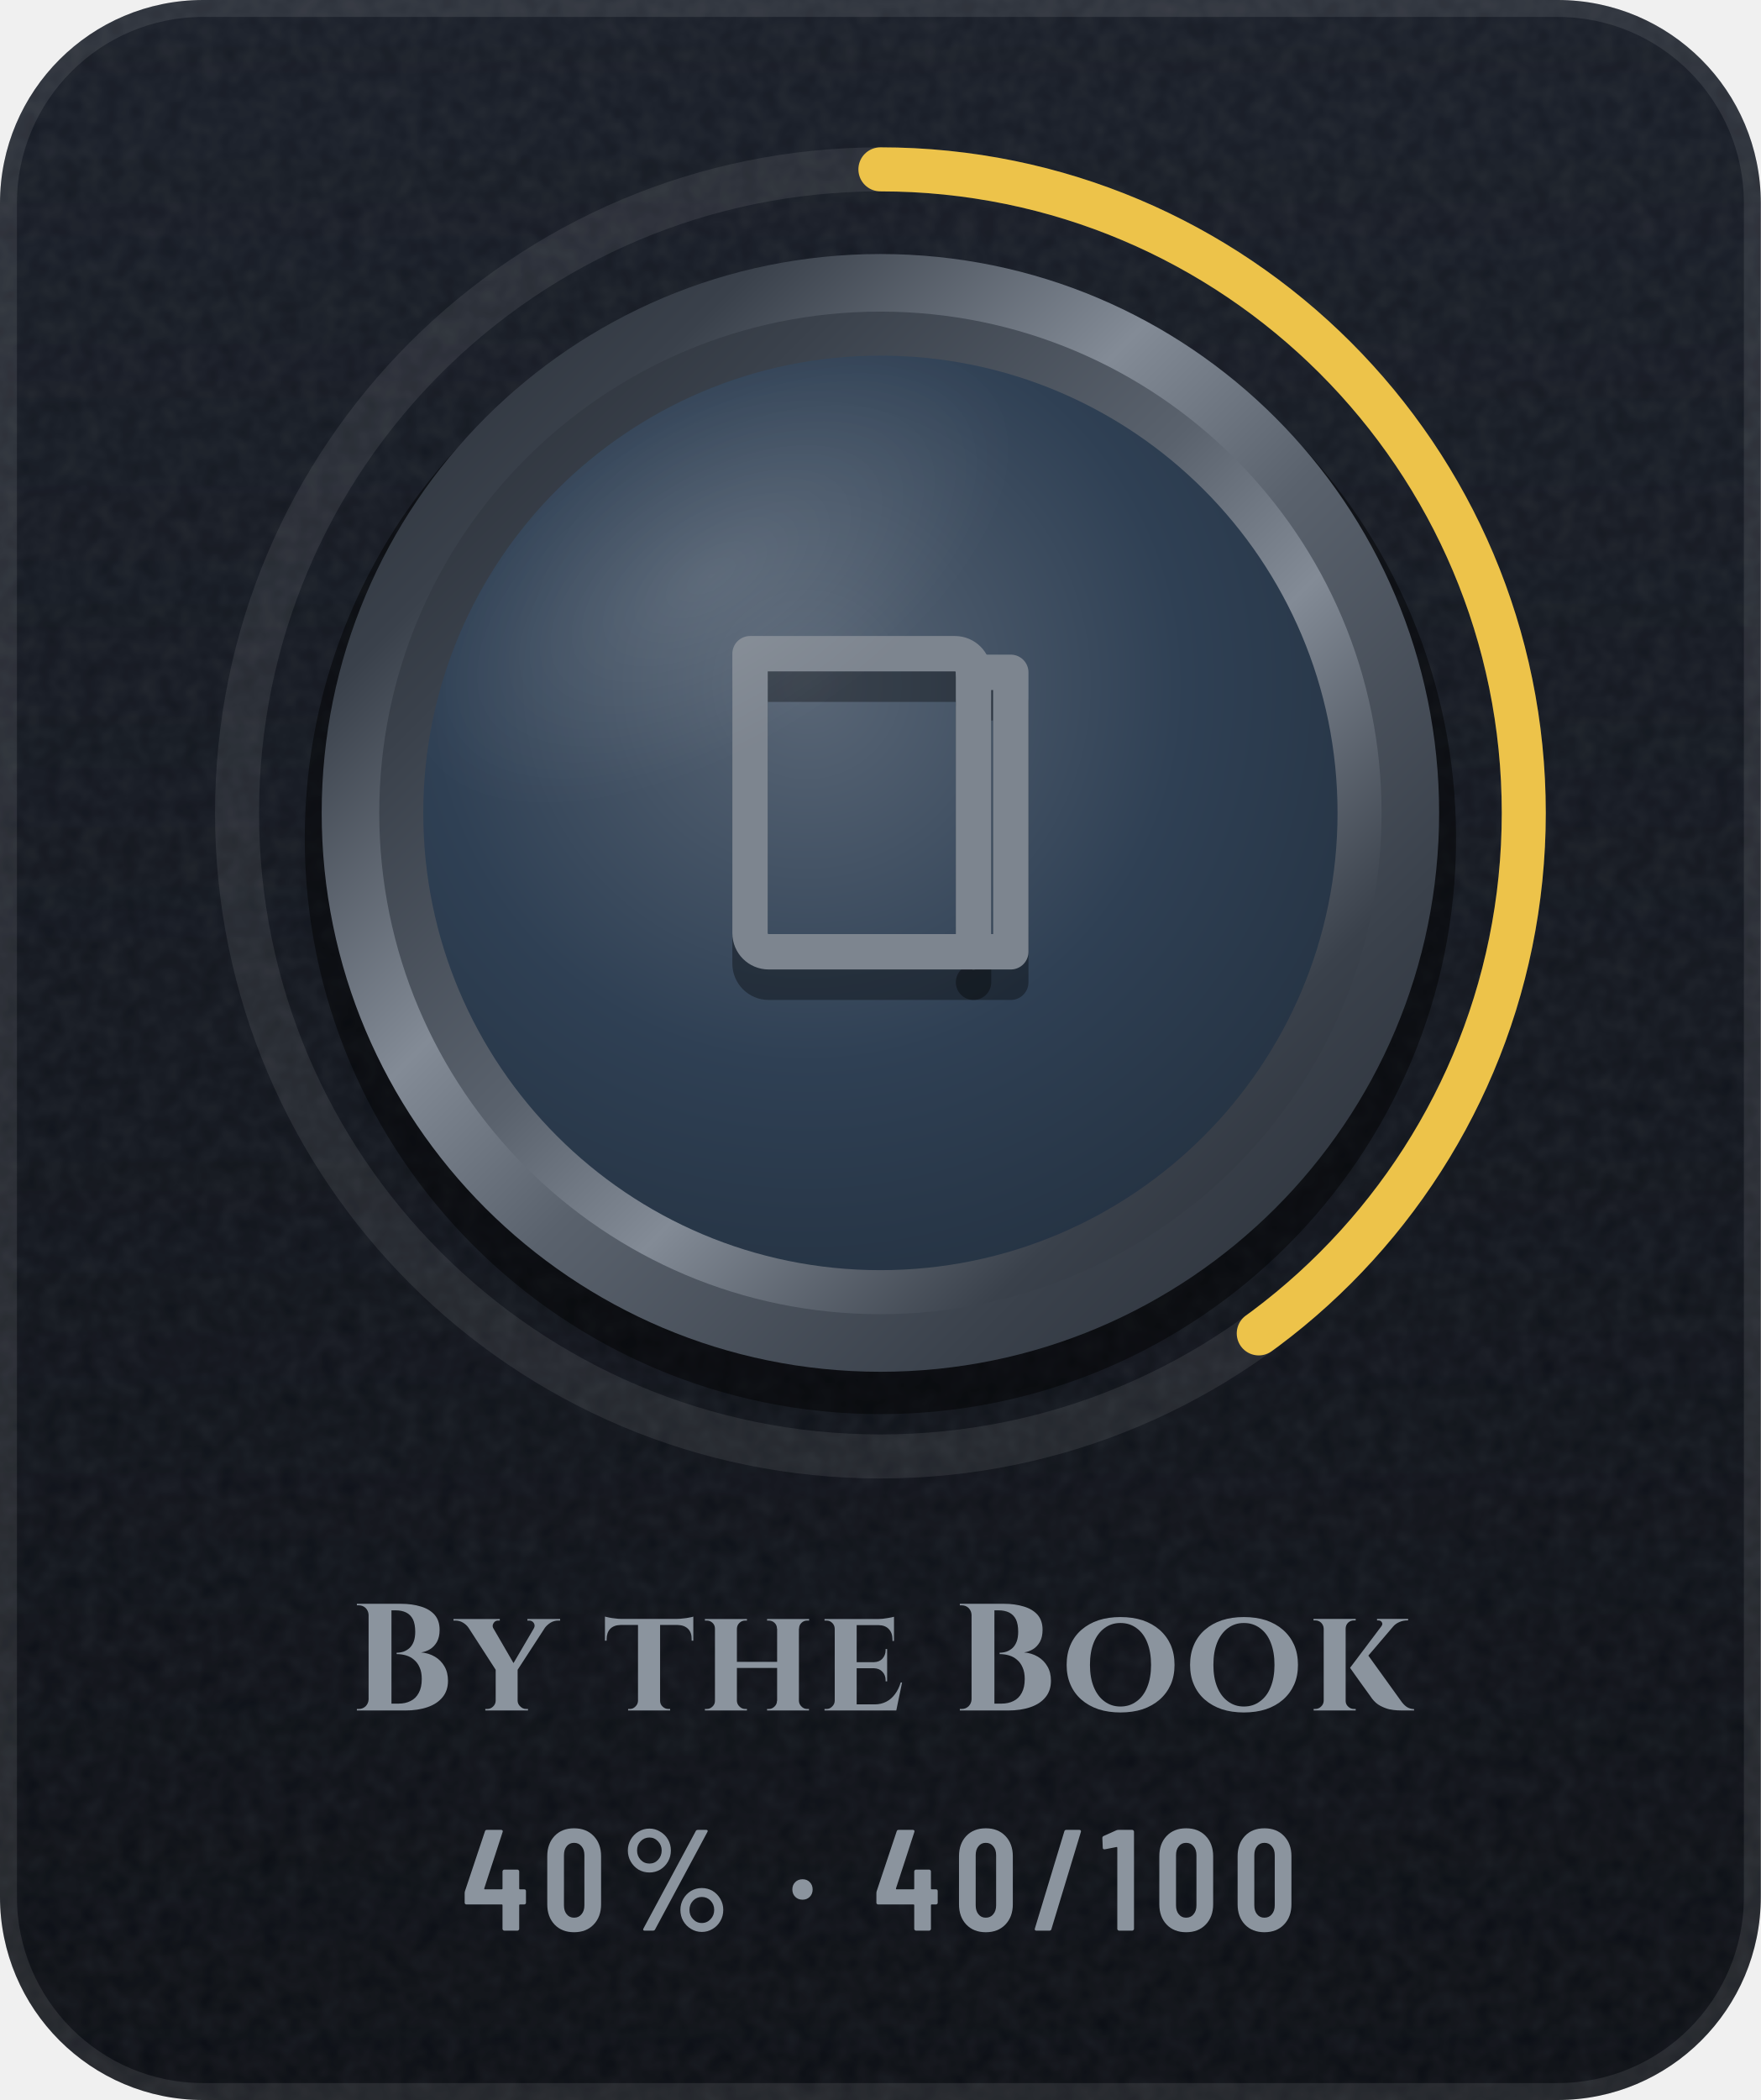
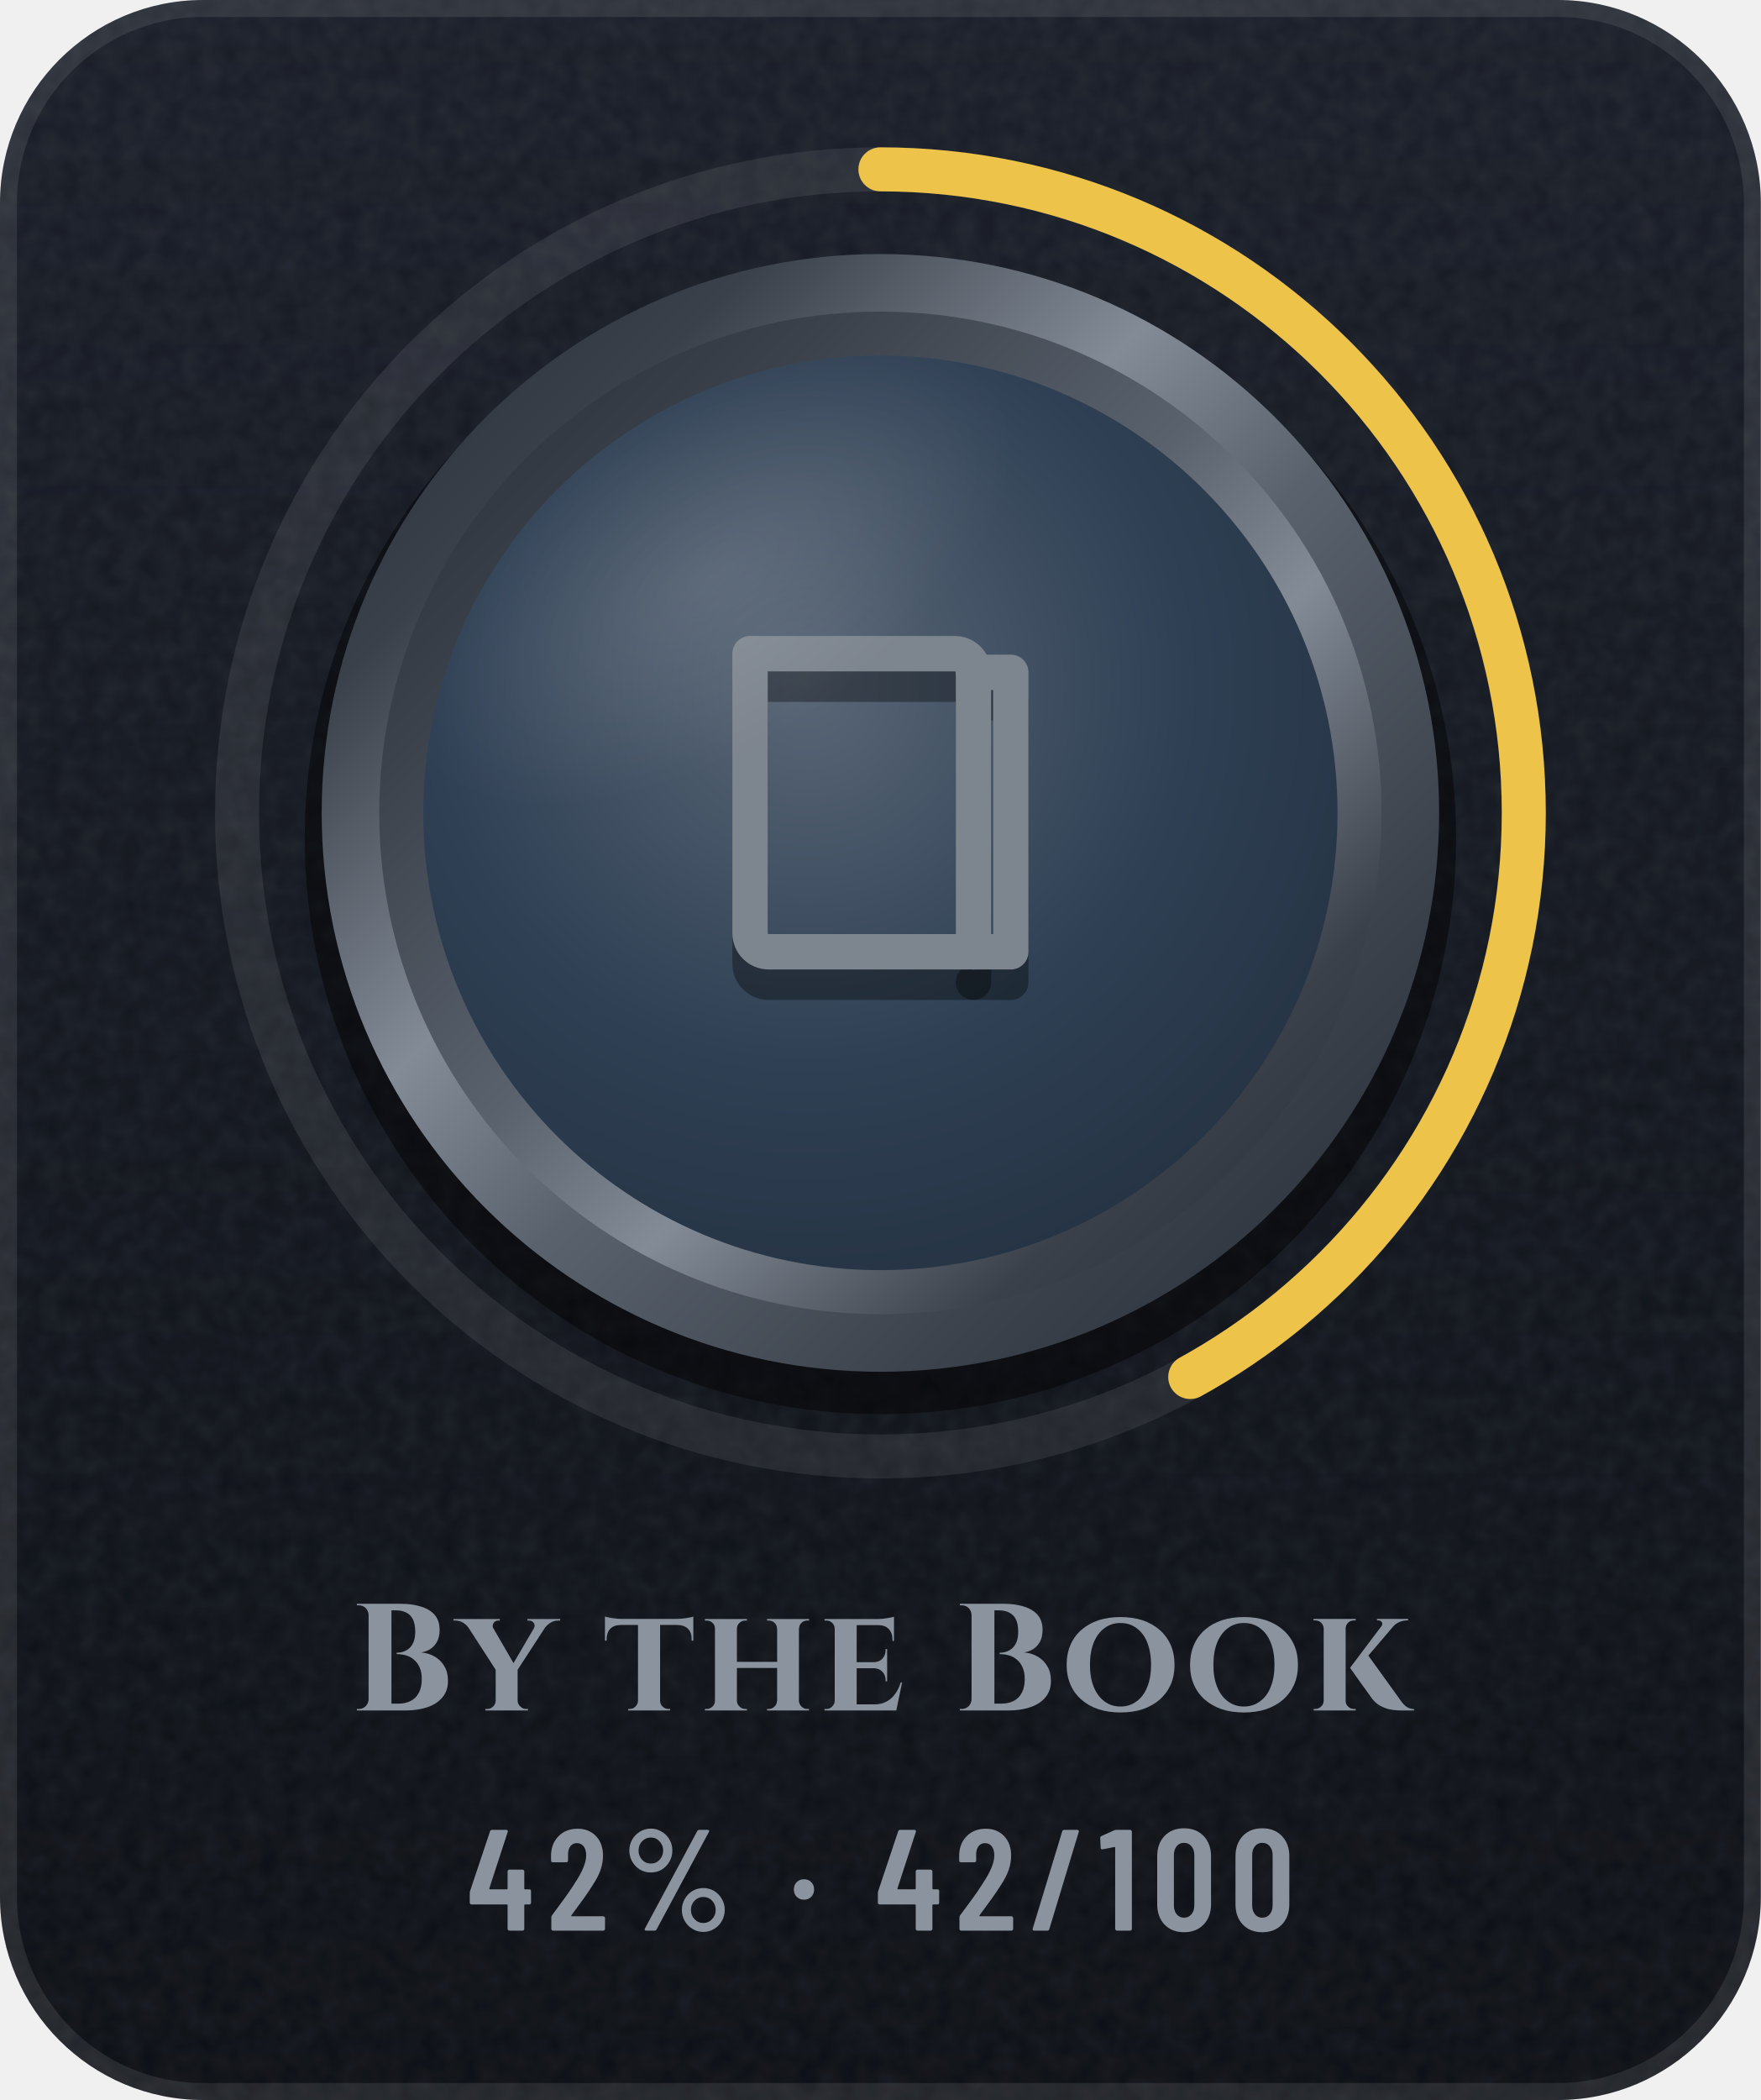
- <svg xmlns="http://www.w3.org/2000/svg" width="104" height="124" viewBox="0 0 104 124" role="img" aria-label="By the Book: 40% (40 of 100)">
+ <svg xmlns="http://www.w3.org/2000/svg" width="104" height="124" viewBox="0 0 104 124" role="img" aria-label="By the Book: 42% (42 of 100)">
  <defs>
    <linearGradient id="bg" x1="0" y1="0" x2="0" y2="1">
      <stop offset="0" stop-color="#171C26" />
      <stop offset="1" stop-color="#0A0D13" />
    </linearGradient>
    <clipPath id="card">
      <rect width="104" height="124" rx="12" />
    </clipPath>
    <filter id="grain" x="0" y="0" width="100%" height="100%">
      <feTurbulence type="fractalNoise" baseFrequency=".85" numOctaves="2" stitchTiles="stitch" />
      <feColorMatrix values="0 0 0 0 1 0 0 0 0 1 0 0 0 0 1 0 0 0 .07 0" />
    </filter>
    <radialGradient id="glow" cx=".5" cy=".5" r=".5">
      <stop offset="0" stop-color="#5A626D" stop-opacity="0" />
      <stop offset="1" stop-color="#5A626D" stop-opacity="0" />
    </radialGradient>
    <linearGradient id="mh" x1="0" y1="0" x2="1" y2="0">
      <stop offset="0" stop-color="#252A32" />
      <stop offset="0.2" stop-color="#3A414B" />
      <stop offset="0.4" stop-color="#838B96" />
      <stop offset="0.54" stop-color="#5A626D" />
      <stop offset="0.78" stop-color="#3A414B" />
      <stop offset="1" stop-color="#252A32" />
    </linearGradient>
    <linearGradient id="md" x1="0" y1="0" x2="1" y2="1">
      <stop offset="0" stop-color="#252A32" />
      <stop offset="0.2" stop-color="#3A414B" />
      <stop offset="0.4" stop-color="#838B96" />
      <stop offset="0.54" stop-color="#5A626D" />
      <stop offset="0.78" stop-color="#3A414B" />
      <stop offset="1" stop-color="#252A32" />
    </linearGradient>
    <linearGradient id="mdr" x1="1" y1="1" x2="0" y2="0">
      <stop offset="0" stop-color="#252A32" />
      <stop offset="0.2" stop-color="#3A414B" />
      <stop offset="0.4" stop-color="#838B96" />
      <stop offset="0.54" stop-color="#5A626D" />
      <stop offset="0.78" stop-color="#3A414B" />
      <stop offset="1" stop-color="#252A32" />
    </linearGradient>
    <linearGradient id="dia" x1="0" y1="0" x2="1" y2="0">
      <stop offset="0" stop-color="#6CCBFF" />
      <stop offset=".5" stop-color="#C4B2FF" />
      <stop offset="1" stop-color="#F29BDD" />
    </linearGradient>
    <linearGradient id="pb" x1="0" y1="0" x2="1" y2="0">
      <stop offset="0" stop-color="#8F5125" />
      <stop offset="1" stop-color="#F5C69A" />
    </linearGradient>
    <linearGradient id="shg" x1="0" y1="0" x2="1" y2="0">
      <stop offset="0" stop-color="#FFFFFF" stop-opacity="0" />
      <stop offset=".5" stop-color="#FFFFFF" stop-opacity=".6" />
      <stop offset="1" stop-color="#FFFFFF" stop-opacity="0" />
    </linearGradient>
    <radialGradient id="en" cx=".42" cy=".36" r=".75">
      <stop offset="0" stop-color="#596676" />
      <stop offset=".55" stop-color="#2F4054" />
      <stop offset="1" stop-color="#23303F" />
    </radialGradient>
    <linearGradient id="ig" gradientUnits="userSpaceOnUse" x1="0" y1="34" x2="0" y2="62">
      <stop offset="0" stop-color="#7D858F" />
      <stop offset="1" stop-color="#4E5661" />
    </linearGradient>
    <radialGradient id="gl" cx=".5" cy=".5" r=".5">
      <stop offset="0" stop-color="#FFFFFF" stop-opacity=".45" />
      <stop offset="1" stop-color="#FFFFFF" stop-opacity="0" />
    </radialGradient>
    <clipPath id="fc">
      <circle cx="52" cy="48" r="27" />
    </clipPath>
  </defs>
  <g clip-path="url(#card)">
    <rect width="104" height="124" fill="url(#bg)" />
    <rect width="104" height="124" filter="url(#grain)" />
  </g>
  <rect x=".5" y=".5" width="103" height="123" rx="11.5" fill="none" stroke="#FFFFFF" stroke-opacity=".09" />
  <circle cx="52" cy="48" r="48" fill="url(#glow)" />
  <circle cx="52" cy="48" r="38" fill="none" stroke="#FFFFFF" stroke-opacity=".08" stroke-width="2.6" />
-   <circle cx="52" cy="48" r="38" fill="none" stroke="#EDC34A" stroke-width="2.6" stroke-linecap="round" stroke-dasharray="95.5 238.8" transform="rotate(-90 52 48)" />
+   <circle cx="52" cy="48" r="38" fill="none" stroke="#EDC34A" stroke-width="2.6" stroke-linecap="round" stroke-dasharray="100.3 238.8" transform="rotate(-90 52 48)" />
  <circle cx="52" cy="49.5" r="34" fill="#000000" fill-opacity=".45" />
  <circle cx="52" cy="48" r="33" fill="url(#md)" />
  <circle cx="52" cy="48" r="29.6" fill="url(#mdr)" />
  <circle cx="52" cy="48" r="27" fill="url(#en)" />
  <g transform="translate(38.8 36) scale(1.1)" fill="none" stroke="#000000" stroke-width="1.9" stroke-linecap="round" stroke-linejoin="round" stroke-opacity=".35">
    <path d="M5 4h11a1 1 0 0 1 1 1v15H6a1 1 0 0 1-1-1z" />
    <path d="M17 5h2v15h-2" />
  </g>
  <g transform="translate(38.8 34.2) scale(1.1)" fill="none" stroke="url(#ig)" stroke-width="1.9" stroke-linecap="round" stroke-linejoin="round">
    <path d="M5 4h11a1 1 0 0 1 1 1v15H6a1 1 0 0 1-1-1z" />
    <path d="M17 5h2v15h-2" />
  </g>
  <g clip-path="url(#fc)">
    <ellipse cx="42" cy="34" rx="20" ry="10" transform="rotate(-32 42 34)" fill="url(#gl)" opacity=".25" />
  </g>
  <g transform="translate(20.7 101) scale(0.009 -0.009)" fill="#8B949E">
    <use href="#s66" x="0" />
    <use href="#s121" x="707" />
    <use href="#s116" x="1660" />
    <use href="#s104" x="2292" />
    <use href="#s101" x="3077" />
    <use href="#s66" x="3957" />
    <use href="#s111" x="4665" />
    <use href="#s111" x="5475" />
    <use href="#s107" x="6285" />
  </g>
-   <g transform="translate(27.3 114) scale(0.0085 -0.0085)" fill="#8B949E">
+   <g transform="translate(27.6 114) scale(0.0085 -0.0085)" fill="#8B949E">
    <use href="#m52" x="0" />
-     <use href="#m48" x="553" />
-     <use href="#m37" x="1097" />
-     <use href="#m183" x="2257" />
-     <use href="#m52" x="2861" />
-     <use href="#m48" x="3414" />
-     <use href="#m47" x="3958" />
-     <use href="#m49" x="4438" />
-     <use href="#m48" x="4806" />
-     <use href="#m48" x="5350" />
+     <use href="#m50" x="553" />
+     <use href="#m37" x="1072" />
+     <use href="#m183" x="2232" />
+     <use href="#m52" x="2836" />
+     <use href="#m50" x="3389" />
+     <use href="#m47" x="3908" />
+     <use href="#m49" x="4388" />
+     <use href="#m48" x="4756" />
+     <use href="#m48" x="5300" />
  </g>
  <defs>
    <path id="m37" d="M54 557Q54 598 74 633Q94 668 128 688Q163 709 204 709Q244 709 278 688Q313 668 333 633Q353 598 353 557Q353 515 333 480Q313 445 279 424Q245 404 204 404Q163 404 128 424Q94 445 74 480Q54 515 54 557ZM162 14 526 692Q530 700 541 700H599Q606 700 608 696Q610 692 607 686L243 8Q239 0 228 0H170Q163 0 161 4Q159 8 162 14ZM289 557Q289 594 264 620Q239 647 204 647Q168 647 143 621Q118 595 118 557Q118 519 143 492Q168 466 204 466Q240 466 264 492Q289 519 289 557ZM419 144Q419 185 439 220Q459 255 493 276Q527 296 568 296Q609 296 643 276Q677 255 697 220Q717 185 717 144Q717 102 697 67Q677 32 643 12Q609 -9 568 -9Q527 -9 493 12Q459 32 439 67Q419 102 419 144ZM654 144Q654 182 629 208Q604 234 568 234Q532 234 507 208Q482 182 482 144Q482 106 507 80Q532 53 568 53Q604 53 629 80Q654 106 654 144Z" />
    <path id="m47" d="M21 14 226 690Q229 700 239 700H331Q337 700 340 696Q343 692 341 686L136 10Q133 0 123 0H31Q25 0 22 4Q19 8 21 14Z" />
    <path id="m48" d="M38 183V517Q38 604 89 658Q140 711 224 711Q309 711 360 658Q412 604 412 517V183Q412 96 360 42Q309 -11 224 -11Q140 -11 89 42Q38 96 38 183ZM296 176V524Q296 563 276 586Q257 610 224 610Q192 610 173 586Q154 563 154 524V176Q154 137 173 114Q192 90 224 90Q257 90 276 114Q296 137 296 176Z" />
    <path id="m49" d="M122 700H218Q223 700 226 696Q230 693 230 688V12Q230 7 226 4Q223 0 218 0H126Q121 0 118 4Q114 7 114 12V576Q114 578 112 580Q111 582 109 581L27 565H24Q13 565 13 576L10 643Q10 653 18 657L107 697Q114 700 122 700Z" />
+     <path id="m50" d="M173 100H392Q397 100 400 96Q404 93 404 88V12Q404 7 400 4Q397 0 392 0H43Q38 0 34 4Q31 7 31 12V92Q31 101 36 107L75 160Q114 212 152 266Q189 320 215 363Q273 459 273 522Q273 562 256 585Q238 608 209 608Q180 608 163 586Q146 563 147 526V487Q147 482 144 478Q140 475 135 475H41Q36 475 32 478Q29 482 29 487V530Q33 610 84 659Q134 708 214 708Q293 708 342 656Q390 605 390 521Q390 471 373 422Q356 373 319 317Q294 277 260 229Q225 181 214 166Q184 126 170 106Q168 104 169 102Q170 100 173 100Z" />
    <path id="m52" d="M443 275V194Q443 189 440 186Q436 182 431 182H401Q396 182 396 177V12Q396 7 392 4Q389 0 384 0H292Q287 0 284 4Q280 7 280 12V177Q280 182 275 182H29Q24 182 20 186Q17 189 17 194V259Q17 268 19 274L158 690Q161 700 171 700H271Q277 700 280 696Q283 693 281 686L153 293Q152 287 157 287H275Q280 287 280 292V412Q280 417 284 420Q287 424 292 424H384Q389 424 392 420Q396 417 396 412V292Q396 287 401 287H431Q436 287 440 284Q443 280 443 275Z" />
    <path id="m183" d="M37 286Q37 317 57 337Q77 357 108 357Q139 357 158 337Q178 317 178 286Q178 255 158 235Q138 215 108 215Q77 215 57 235Q37 255 37 286Z" />
    <path id="s66" d="M119 73V627Q118 653 100 672Q81 690 55 690H42V700H331Q404 700 462 682Q519 665 552 628Q585 590 585 529Q585 483 568 451Q550 419 522 402Q494 385 463 381Q513 377 554 353Q594 329 617 289Q640 249 640 195Q640 131 605 88Q570 44 506 22Q443 0 359 0H42V10H55Q81 10 100 28Q118 47 119 73ZM269 657V45H315Q360 45 394 62Q429 79 448 115Q468 151 468 207Q468 251 454 282Q441 313 418 332Q396 352 366 361Q336 370 303 370V379Q326 379 348 386Q370 394 388 410Q405 426 415 452Q425 479 425 516Q425 567 410 598Q394 629 365 643Q336 657 298 657Z" />
    <path id="s101" d="M543 184 505 0H34V10H47Q69 10 84 26Q100 41 101 63V537Q100 560 84 575Q69 590 47 590H34V600H385Q414 600 446 606Q478 611 490 615V456H480V465Q480 509 456 534Q433 559 389 560H245V317H359Q394 318 414 340Q435 363 435 396V403H445V191H435V199Q435 232 414 254Q394 276 359 277H245V40H363Q406 40 440 58Q473 75 497 108Q521 140 534 184Z" />
    <path id="s104" d="M100 63V537Q100 560 84 575Q68 590 46 590H34V600H310V590H299Q277 590 261 575Q245 560 244 537V319H508V537H507Q507 560 491 575Q475 590 453 590H442V600H718V590H706Q683 590 668 575Q652 560 652 537H651V63Q652 41 668 26Q683 10 706 10H717V0H442V10H453Q475 10 491 26Q507 41 507 63H508V279H244V63Q245 41 261 26Q277 10 299 10H310V0H34V10H46Q68 10 84 26Q100 41 100 63Z" />
    <path id="s107" d="M102 63V537Q101 560 85 576Q69 591 46 591H35V601H312V591H301Q278 591 262 576Q246 560 246 537V63Q246 41 262 26Q278 10 301 10H312V0H36V10H46Q69 10 85 26Q101 41 102 63ZM656 601V591H652Q623 591 598 580Q573 569 557 550L395 360L606 67Q625 39 646 24Q667 10 695 9V0H618Q608 0 585 1Q562 2 532 8Q503 15 473 31Q443 47 420 77Q415 84 403 101Q391 118 374 141Q358 164 340 188Q323 212 308 233Q293 254 284 267L275 280L480 552Q491 566 484 578Q477 591 460 591H452V601Z" />
    <path id="s111" d="M388 613Q468 613 533 592Q598 570 645 529Q692 488 718 430Q743 372 743 299Q743 227 718 170Q692 112 645 71Q598 30 533 8Q468 -13 388 -13Q309 -13 244 8Q179 30 132 71Q85 112 60 170Q35 227 35 299Q35 372 60 430Q85 488 132 529Q179 570 244 592Q309 613 388 613ZM388 26Q449 26 494 60Q540 93 564 154Q589 215 589 299Q589 384 564 446Q540 507 494 540Q449 574 388 574Q328 574 283 540Q238 507 213 446Q188 384 188 299Q188 215 213 154Q238 93 283 60Q328 26 388 26Z" />
    <path id="s116" d="M590 616V458H579V467Q580 510 556 535Q531 560 488 561H372V63Q372 41 388 26Q404 10 427 10H438V0H162V10H173Q195 10 210 26Q226 41 227 63V561H112Q68 560 44 535Q21 510 21 467V458H10V616Q19 614 36 610Q54 606 76 604Q97 601 115 601H484Q503 601 525 604Q547 606 565 610Q583 613 590 616Z" />
    <path id="s121" d="M496 538Q507 557 496 574Q485 590 466 590H454V600H669V590H656Q629 590 606 576Q584 562 570 544L390 267V63Q391 41 408 26Q424 10 446 10H458V0H178V10H190Q213 10 229 26Q245 41 246 63V267L69 541Q55 562 32 576Q9 590 -19 590H-31V600H273V590H262Q242 590 232 573Q222 558 229 542L363 311L496 538Z" />
  </defs>
</svg>
